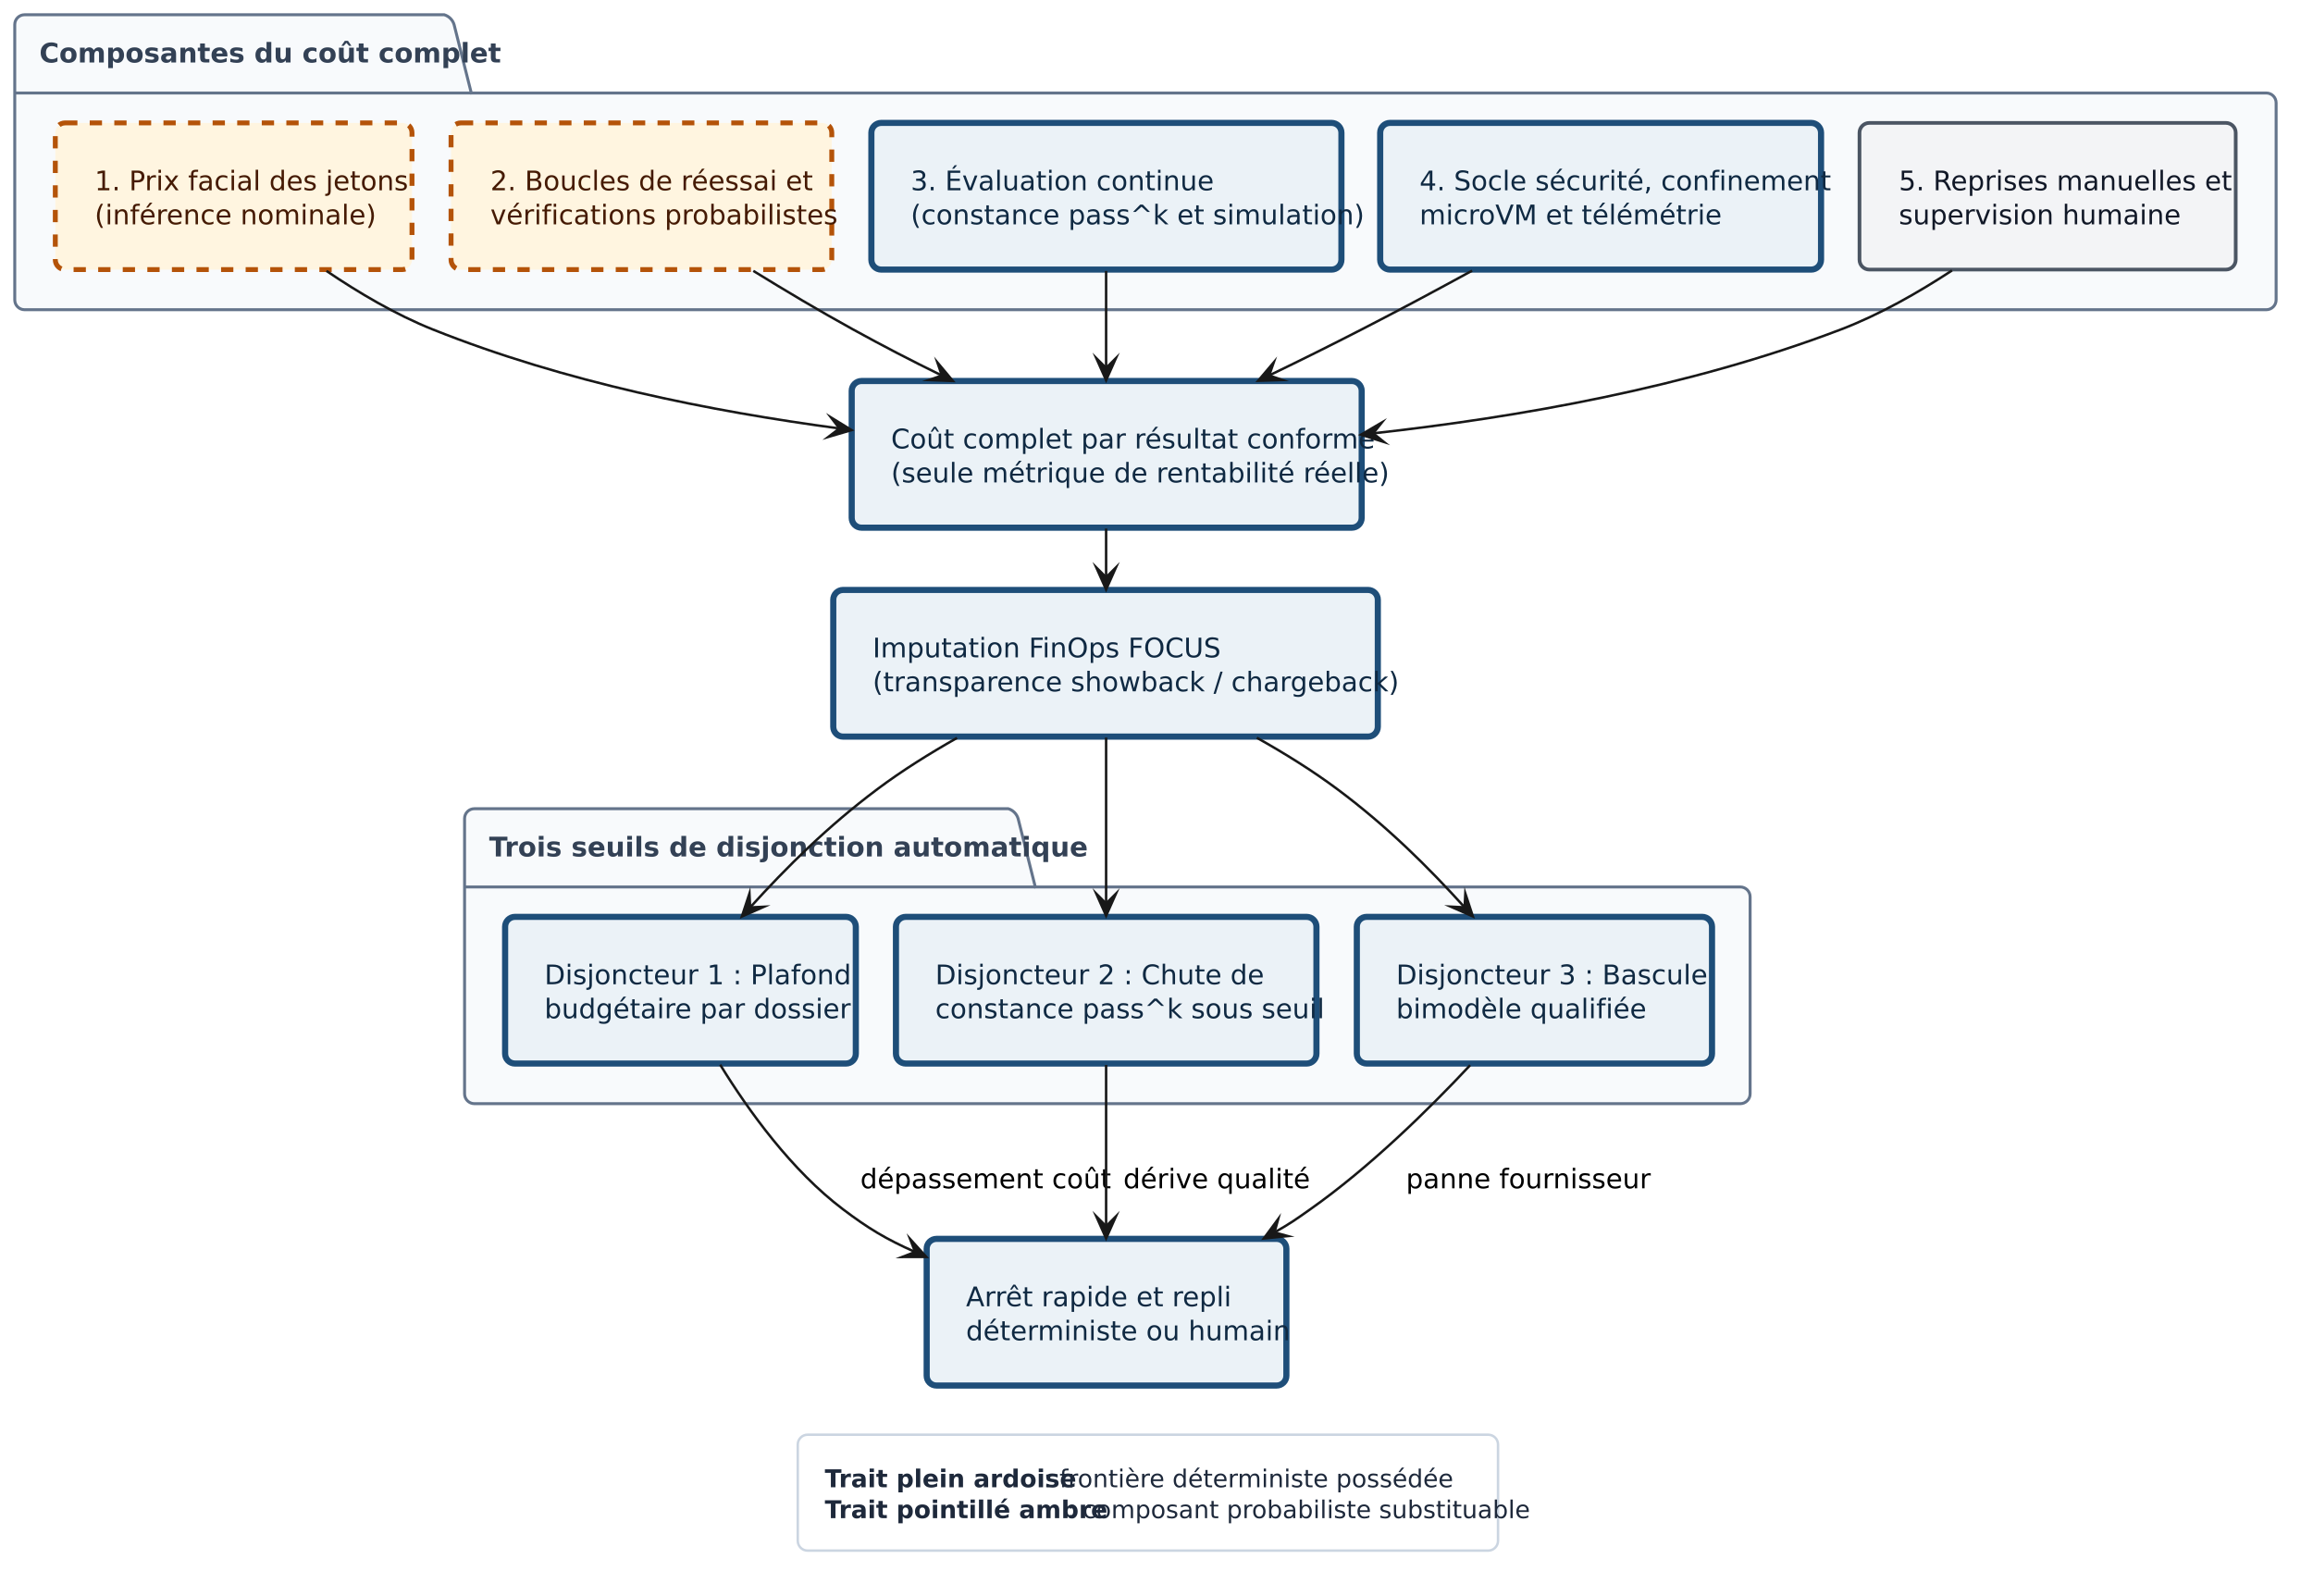
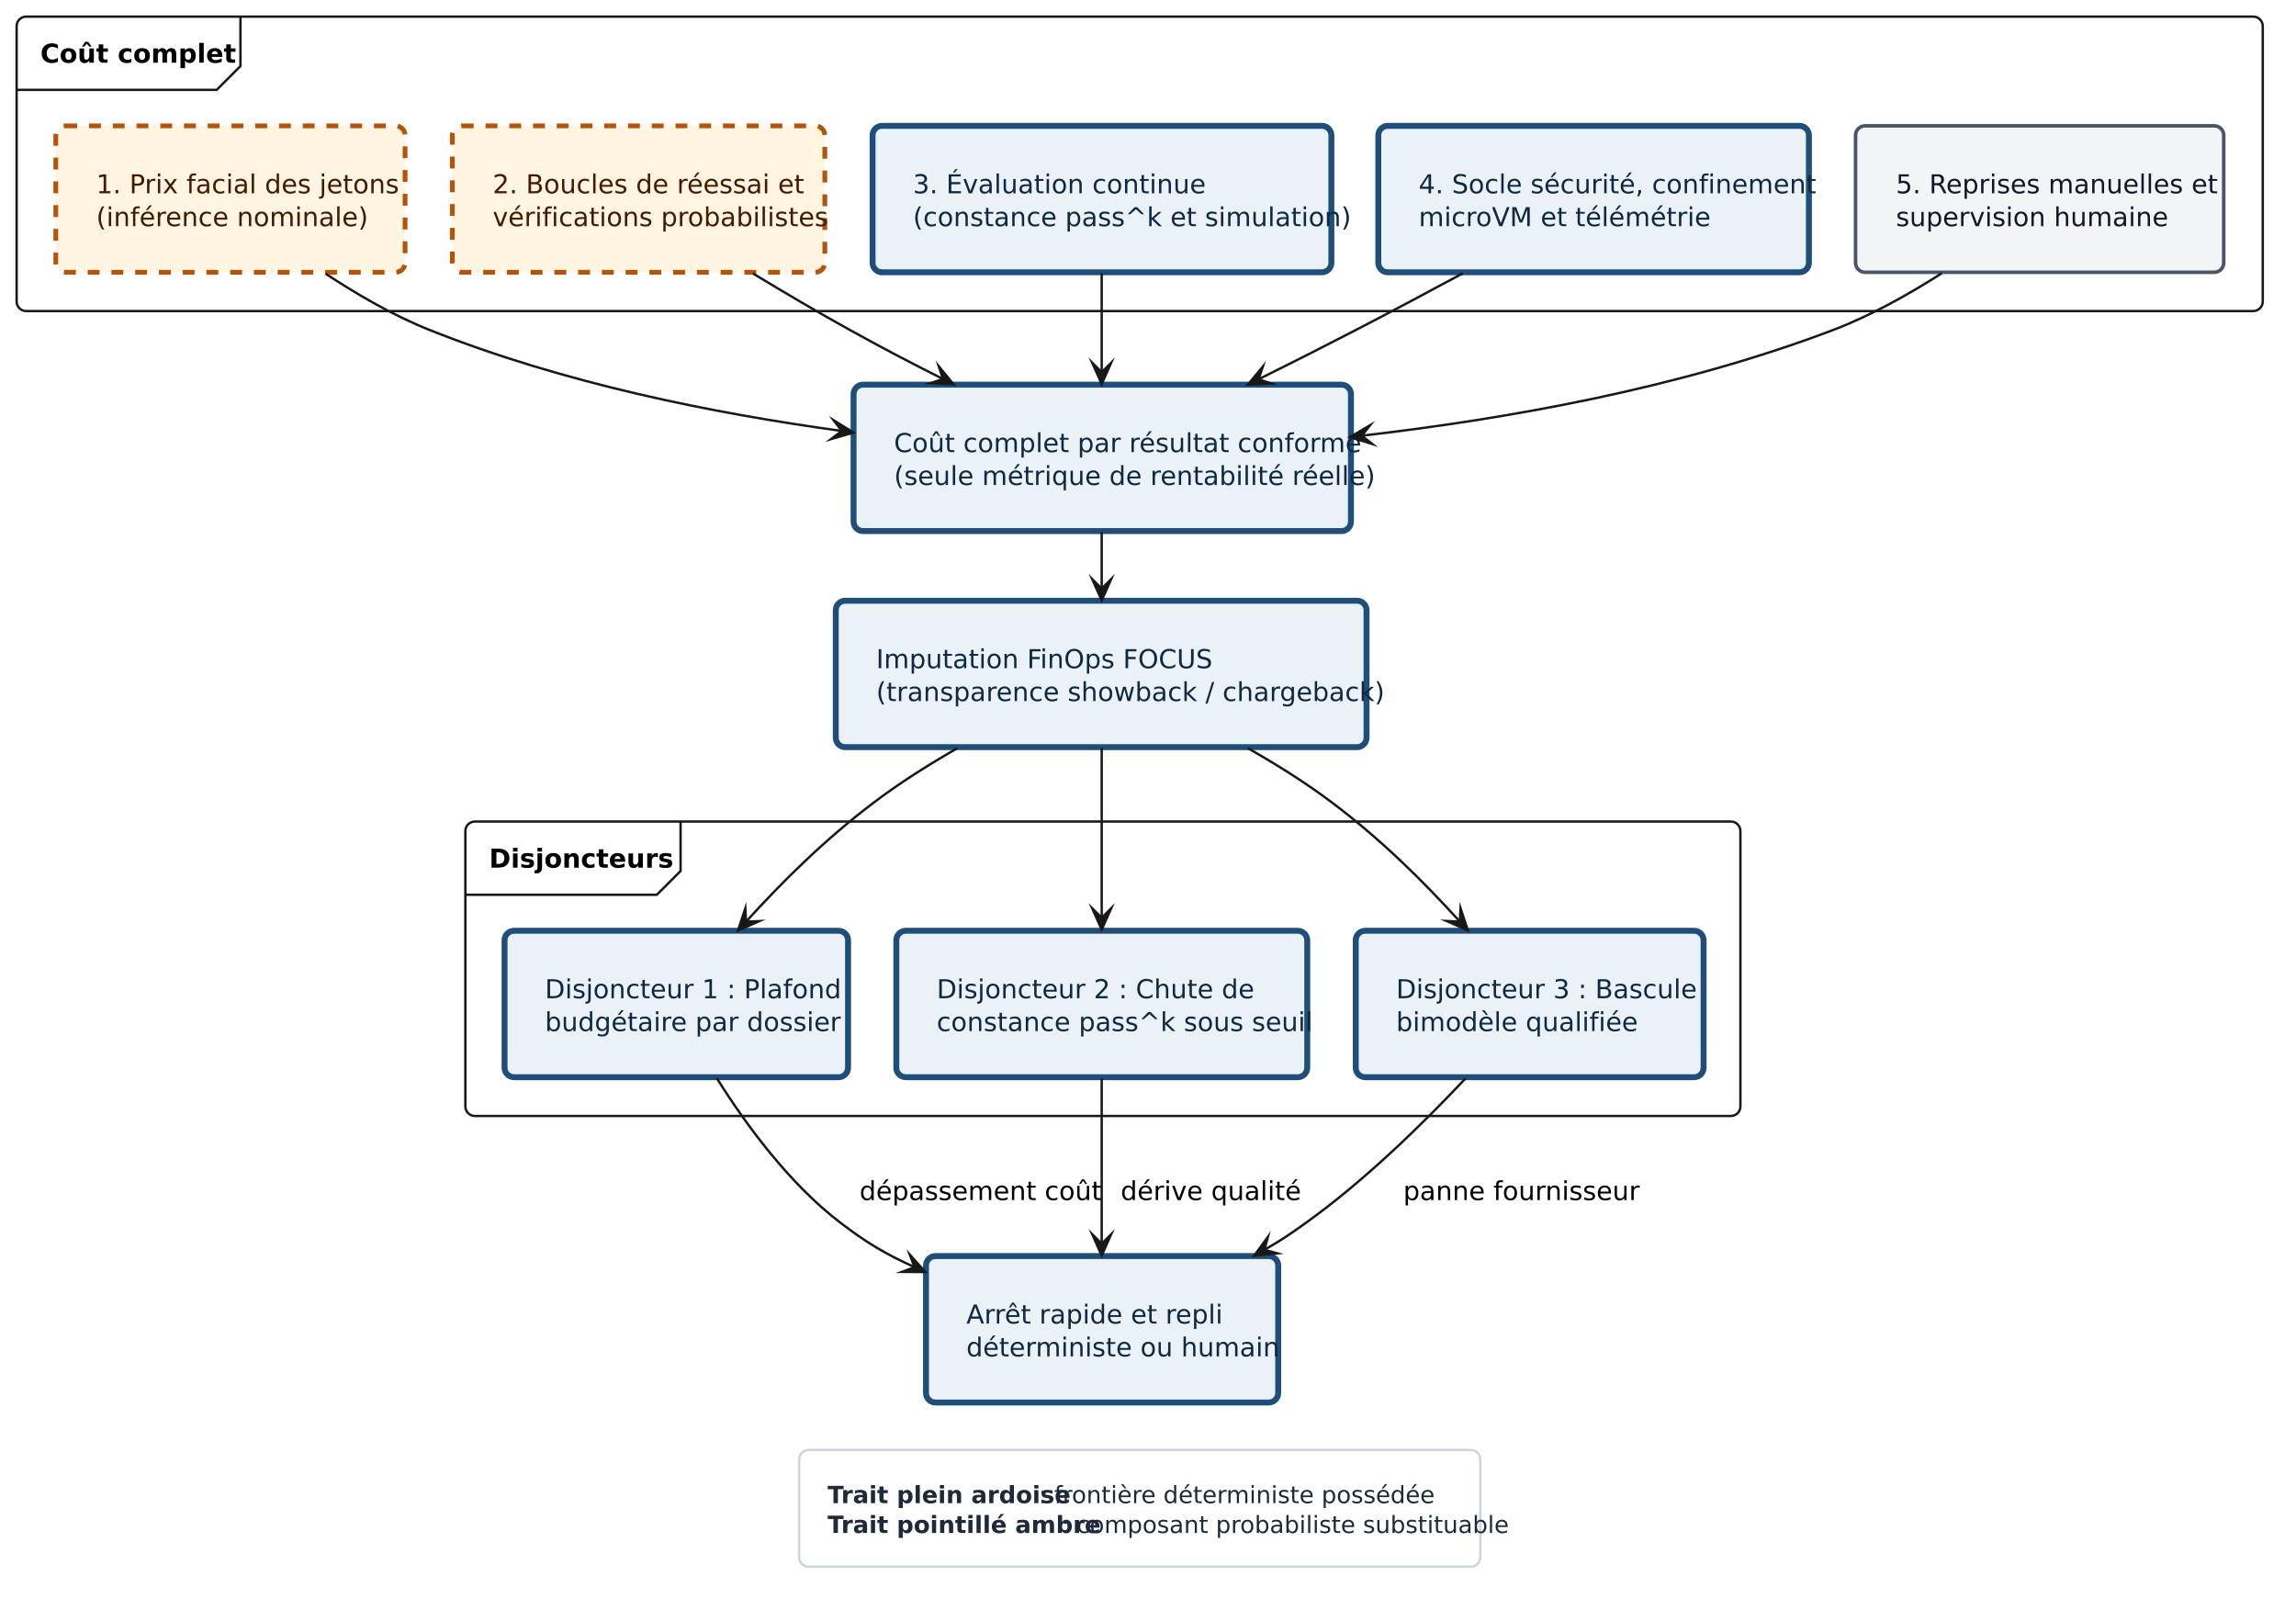
- <svg xmlns="http://www.w3.org/2000/svg" version="1.1" data-diagram-type="DESCRIPTION" style="width:941px;height:649px;background:#FFFFFF;" width="941px" height="649px" viewBox="0 0 941 649" zoomAndPan="magnify" preserveAspectRatio="none" contentStyleType="text/css">
+ <svg xmlns="http://www.w3.org/2000/svg" version="1.1" data-diagram-type="DESCRIPTION" style="width:967px;height:678px;background:#FFFFFF;" width="967px" height="678px" viewBox="0 0 967 678" zoomAndPan="magnify" preserveAspectRatio="none" contentStyleType="text/css">
  <defs />
  <g font-family="sans-serif" lengthAdjust="spacing">
-     <g class="cluster" data-qualified-name="Composantes du co.t complet" id="ent0001" data-source-line="47">
-       <path d="M10,6 L180.735,6 A6,6 0 0 1 184.735,10 L191.735,37.836 L922,37.836 A4,4 0 0 1 926,41.836 L926,122 A4,4 0 0 1 922,126 L10,126 A4,4 0 0 1 6,122 L6,10 A4,4 0 0 1 10,6" style="stroke:#64748B;stroke-width:1.2;" fill="#F8FAFC" />
-       <line x1="6" y1="37.836" x2="191.735" y2="37.836" style="stroke:#64748B;stroke-width:1.2;" />
-       <text x="16" y="25.419" fill="#334155" font-size="11" textLength="160.735" font-weight="700" font-family="'DejaVu Sans'">Composantes du coût complet</text>
+     <g class="cluster" data-qualified-name="Co.t complet" id="ent0001" data-source-line="48">
+       <rect x="7" y="7" width="946" height="124" fill="none" style="stroke:#181818;stroke-width:1;" rx="4" ry="4" />
+       <path d="M101.275,7 L101.275,27.836 L91.275,37.836 L7,37.836" style="stroke:#181818;stroke-width:1;" fill="none" />
+       <text x="17" y="26.419" fill="#000" font-size="11" textLength="70.275" font-weight="700" font-family="'DejaVu Sans'">Coût complet</text>
    </g>
-     <g class="cluster" data-qualified-name="Trois seuils de disjonction automatique" id="ent0009" data-source-line="58">
-       <path d="M193,329 L410.195,329 A6,6 0 0 1 414.195,333 L421.195,360.836 L708,360.836 A4,4 0 0 1 712,364.836 L712,445 A4,4 0 0 1 708,449 L193,449 A4,4 0 0 1 189,445 L189,333 A4,4 0 0 1 193,329" style="stroke:#64748B;stroke-width:1.2;" fill="#F8FAFC" />
-       <line x1="189" y1="360.836" x2="421.195" y2="360.836" style="stroke:#64748B;stroke-width:1.2;" />
-       <text x="199" y="348.419" fill="#334155" font-size="11" textLength="207.195" font-weight="700" font-family="'DejaVu Sans'">Trois seuils de disjonction automatique</text>
+     <g class="cluster" data-qualified-name="Disjoncteurs" id="ent0009" data-source-line="59">
+       <rect x="196" y="346" width="537" height="124" fill="none" style="stroke:#181818;stroke-width:1;" rx="4" ry="4" />
+       <path d="M286.628,346 L286.628,366.836 L276.628,376.836 L196,376.836" style="stroke:#181818;stroke-width:1;" fill="none" />
+       <text x="206" y="365.419" fill="#000" font-size="11" textLength="66.628" font-weight="700" font-family="'DejaVu Sans'">Disjoncteurs</text>
    </g>
-     <g class="entity" data-qualified-name="Composantes du co.t complet.C1" id="ent0002" data-source-line="48">
-       <rect x="22.5" y="50" width="145.11" height="59.672" fill="#FFF5E0" style="stroke:#B45309;stroke-width:2;stroke-dasharray:5,5;" rx="4" ry="4" />
-       <text x="38.5" y="77.419" fill="#451A03" font-size="11" textLength="113.11" font-family="'DejaVu Sans'">1. Prix facial des jetons</text>
-       <text x="38.5" y="91.255" fill="#451A03" font-size="11" textLength="100.273" font-family="'DejaVu Sans'">(inférence nominale)</text>
+     <g class="entity" data-qualified-name="Co.t complet.C1" id="ent0002" data-source-line="49">
+       <rect x="23.5" y="53" width="147.11" height="61.672" fill="#FFF5E0" style="stroke:#B45309;stroke-width:2;stroke-dasharray:5,5;" rx="4" ry="4" />
+       <text x="40.5" y="81.419" fill="#451A03" font-size="11" textLength="113.11" font-family="'DejaVu Sans'">1. Prix facial des jetons</text>
+       <text x="40.5" y="95.255" fill="#451A03" font-size="11" textLength="100.273" font-family="'DejaVu Sans'">(inférence nominale)</text>
    </g>
-     <g class="entity" data-qualified-name="Composantes du co.t complet.C2" id="ent0003" data-source-line="49">
-       <rect x="183.5" y="50" width="154.891" height="59.672" fill="#FFF5E0" style="stroke:#B45309;stroke-width:2;stroke-dasharray:5,5;" rx="4" ry="4" />
-       <text x="199.5" y="77.419" fill="#451A03" font-size="11" textLength="117.401" font-family="'DejaVu Sans'">2. Boucles de réessai et</text>
-       <text x="199.5" y="91.255" fill="#451A03" font-size="11" textLength="122.891" font-family="'DejaVu Sans'">vérifications probabilistes</text>
+     <g class="entity" data-qualified-name="Co.t complet.C2" id="ent0003" data-source-line="50">
+       <rect x="190.5" y="53" width="156.891" height="61.672" fill="#FFF5E0" style="stroke:#B45309;stroke-width:2;stroke-dasharray:5,5;" rx="4" ry="4" />
+       <text x="207.5" y="81.419" fill="#451A03" font-size="11" textLength="117.401" font-family="'DejaVu Sans'">2. Boucles de réessai et</text>
+       <text x="207.5" y="95.255" fill="#451A03" font-size="11" textLength="122.891" font-family="'DejaVu Sans'">vérifications probabilistes</text>
    </g>
-     <g class="entity" data-qualified-name="Composantes du co.t complet.C3" id="ent0004" data-source-line="50">
-       <rect x="354.5" y="50" width="191.231" height="59.672" fill="#EBF2F7" style="stroke:#1E4E79;stroke-width:2.5;" rx="4" ry="4" />
-       <text x="370.5" y="77.419" fill="#0F2942" font-size="11" textLength="108.244" font-family="'DejaVu Sans'">3. Évaluation continue</text>
-       <text x="370.5" y="91.255" fill="#0F2942" font-size="11" textLength="159.231" font-family="'DejaVu Sans'">(constance pass^k et simulation)</text>
+     <g class="entity" data-qualified-name="Co.t complet.C3" id="ent0004" data-source-line="51">
+       <rect x="367.5" y="53" width="193.231" height="61.672" fill="#EBF2F7" style="stroke:#1E4E79;stroke-width:2.5;" rx="4" ry="4" />
+       <text x="384.5" y="81.419" fill="#0F2942" font-size="11" textLength="108.244" font-family="'DejaVu Sans'">3. Évaluation continue</text>
+       <text x="384.5" y="95.255" fill="#0F2942" font-size="11" textLength="159.231" font-family="'DejaVu Sans'">(constance pass^k et simulation)</text>
    </g>
-     <g class="entity" data-qualified-name="Composantes du co.t complet.C4" id="ent0005" data-source-line="51">
-       <rect x="561.5" y="50" width="179.356" height="59.672" fill="#EBF2F7" style="stroke:#1E4E79;stroke-width:2.5;" rx="4" ry="4" />
-       <text x="577.5" y="77.419" fill="#0F2942" font-size="11" textLength="147.356" font-family="'DejaVu Sans'">4. Socle sécurité, confinement</text>
-       <text x="577.5" y="91.255" fill="#0F2942" font-size="11" textLength="106.971" font-family="'DejaVu Sans'">microVM et télémétrie</text>
+     <g class="entity" data-qualified-name="Co.t complet.C4" id="ent0005" data-source-line="52">
+       <rect x="580.5" y="53" width="181.356" height="61.672" fill="#EBF2F7" style="stroke:#1E4E79;stroke-width:2.5;" rx="4" ry="4" />
+       <text x="597.5" y="81.419" fill="#0F2942" font-size="11" textLength="147.356" font-family="'DejaVu Sans'">4. Socle sécurité, confinement</text>
+       <text x="597.5" y="95.255" fill="#0F2942" font-size="11" textLength="106.971" font-family="'DejaVu Sans'">microVM et télémétrie</text>
    </g>
-     <g class="entity" data-qualified-name="Composantes du co.t complet.C5" id="ent0006" data-source-line="52">
-       <rect x="756.5" y="50" width="153.059" height="59.672" fill="#F3F4F6" style="stroke:#4B5563;stroke-width:1.5;" rx="4" ry="4" />
-       <text x="772.5" y="77.419" fill="#111827" font-size="11" textLength="121.059" font-family="'DejaVu Sans'">5. Reprises manuelles et</text>
-       <text x="772.5" y="91.255" fill="#111827" font-size="11" textLength="100.891" font-family="'DejaVu Sans'">supervision humaine</text>
+     <g class="entity" data-qualified-name="Co.t complet.C5" id="ent0006" data-source-line="53">
+       <rect x="781.5" y="53" width="155.059" height="61.672" fill="#F3F4F6" style="stroke:#4B5563;stroke-width:1.5;" rx="4" ry="4" />
+       <text x="798.5" y="81.419" fill="#111827" font-size="11" textLength="121.059" font-family="'DejaVu Sans'">5. Reprises manuelles et</text>
+       <text x="798.5" y="95.255" fill="#111827" font-size="11" textLength="100.891" font-family="'DejaVu Sans'">supervision humaine</text>
    </g>
-     <g class="entity" data-qualified-name="Trois seuils de disjonction automatique.D1" id="ent0010" data-source-line="59">
-       <rect x="205.5" y="373" width="142.671" height="59.672" fill="#EBF2F7" style="stroke:#1E4E79;stroke-width:2.5;" rx="4" ry="4" />
-       <text x="221.5" y="400.419" fill="#0F2942" font-size="11" textLength="110.671" font-family="'DejaVu Sans'">Disjoncteur 1 : Plafond</text>
-       <text x="221.5" y="414.255" fill="#0F2942" font-size="11" textLength="109.458" font-family="'DejaVu Sans'">budgétaire par dossier</text>
+     <g class="entity" data-qualified-name="Disjoncteurs.D1" id="ent0010" data-source-line="60">
+       <rect x="212.5" y="392" width="144.671" height="61.672" fill="#EBF2F7" style="stroke:#1E4E79;stroke-width:2.5;" rx="4" ry="4" />
+       <text x="229.5" y="420.419" fill="#0F2942" font-size="11" textLength="110.671" font-family="'DejaVu Sans'">Disjoncteur 1 : Plafond</text>
+       <text x="229.5" y="434.255" fill="#0F2942" font-size="11" textLength="109.458" font-family="'DejaVu Sans'">budgétaire par dossier</text>
    </g>
-     <g class="entity" data-qualified-name="Trois seuils de disjonction automatique.D2" id="ent0011" data-source-line="60">
-       <rect x="364.5" y="373" width="171.068" height="59.672" fill="#EBF2F7" style="stroke:#1E4E79;stroke-width:2.5;" rx="4" ry="4" />
-       <text x="380.5" y="400.419" fill="#0F2942" font-size="11" textLength="118.008" font-family="'DejaVu Sans'">Disjoncteur 2 : Chute de</text>
-       <text x="380.5" y="414.255" fill="#0F2942" font-size="11" textLength="139.068" font-family="'DejaVu Sans'">constance pass^k sous seuil</text>
+     <g class="entity" data-qualified-name="Disjoncteurs.D2" id="ent0011" data-source-line="61">
+       <rect x="377.5" y="392" width="173.068" height="61.672" fill="#EBF2F7" style="stroke:#1E4E79;stroke-width:2.5;" rx="4" ry="4" />
+       <text x="394.5" y="420.419" fill="#0F2942" font-size="11" textLength="118.008" font-family="'DejaVu Sans'">Disjoncteur 2 : Chute de</text>
+       <text x="394.5" y="434.255" fill="#0F2942" font-size="11" textLength="139.068" font-family="'DejaVu Sans'">constance pass^k sous seuil</text>
    </g>
-     <g class="entity" data-qualified-name="Trois seuils de disjonction automatique.D3" id="ent0012" data-source-line="61">
-       <rect x="552" y="373" width="144.498" height="59.672" fill="#EBF2F7" style="stroke:#1E4E79;stroke-width:2.5;" rx="4" ry="4" />
-       <text x="568" y="400.419" fill="#0F2942" font-size="11" textLength="112.498" font-family="'DejaVu Sans'">Disjoncteur 3 : Bascule</text>
-       <text x="568" y="414.255" fill="#0F2942" font-size="11" textLength="88.671" font-family="'DejaVu Sans'">bimodèle qualifiée</text>
+     <g class="entity" data-qualified-name="Disjoncteurs.D3" id="ent0012" data-source-line="62">
+       <rect x="571" y="392" width="146.498" height="61.672" fill="#EBF2F7" style="stroke:#1E4E79;stroke-width:2.5;" rx="4" ry="4" />
+       <text x="588" y="420.419" fill="#0F2942" font-size="11" textLength="112.498" font-family="'DejaVu Sans'">Disjoncteur 3 : Bascule</text>
+       <text x="588" y="434.255" fill="#0F2942" font-size="11" textLength="88.671" font-family="'DejaVu Sans'">bimodèle qualifiée</text>
    </g>
-     <g class="entity" data-qualified-name="CPO" id="ent0007" data-source-line="55">
-       <rect x="346.5" y="155" width="207.479" height="59.672" fill="#EBF2F7" style="stroke:#1E4E79;stroke-width:2.5;" rx="4" ry="4" />
-       <text x="362.5" y="182.419" fill="#0F2942" font-size="11" textLength="171.8" font-family="'DejaVu Sans'">Coût complet par résultat conforme</text>
-       <text x="362.5" y="196.255" fill="#0F2942" font-size="11" textLength="175.479" font-family="'DejaVu Sans'">(seule métrique de rentabilité réelle)</text>
+     <g class="entity" data-qualified-name="CPO" id="ent0007" data-source-line="56">
+       <rect x="359.5" y="162" width="209.479" height="61.672" fill="#EBF2F7" style="stroke:#1E4E79;stroke-width:2.5;" rx="4" ry="4" />
+       <text x="376.5" y="190.419" fill="#0F2942" font-size="11" textLength="171.8" font-family="'DejaVu Sans'">Coût complet par résultat conforme</text>
+       <text x="376.5" y="204.255" fill="#0F2942" font-size="11" textLength="175.479" font-family="'DejaVu Sans'">(seule métrique de rentabilité réelle)</text>
    </g>
-     <g class="entity" data-qualified-name="FOCUS" id="ent0008" data-source-line="56">
-       <rect x="339" y="240" width="221.541" height="59.672" fill="#EBF2F7" style="stroke:#1E4E79;stroke-width:2.5;" rx="4" ry="4" />
-       <text x="355" y="267.419" fill="#0F2942" font-size="11" textLength="131.431" font-family="'DejaVu Sans'">Imputation FinOps FOCUS</text>
-       <text x="355" y="281.255" fill="#0F2942" font-size="11" textLength="189.541" font-family="'DejaVu Sans'">(transparence showback / chargeback)</text>
+     <g class="entity" data-qualified-name="FOCUS" id="ent0008" data-source-line="57">
+       <rect x="352" y="253" width="223.541" height="61.672" fill="#EBF2F7" style="stroke:#1E4E79;stroke-width:2.5;" rx="4" ry="4" />
+       <text x="369" y="281.419" fill="#0F2942" font-size="11" textLength="131.431" font-family="'DejaVu Sans'">Imputation FinOps FOCUS</text>
+       <text x="369" y="295.255" fill="#0F2942" font-size="11" textLength="189.541" font-family="'DejaVu Sans'">(transparence showback / chargeback)</text>
    </g>
-     <g class="entity" data-qualified-name="STOP" id="ent0013" data-source-line="64">
-       <rect x="377" y="504" width="146.34" height="59.672" fill="#EBF2F7" style="stroke:#1E4E79;stroke-width:2.5;" rx="4" ry="4" />
-       <text x="393" y="531.419" fill="#0F2942" font-size="11" textLength="93.543" font-family="'DejaVu Sans'">Arrêt rapide et repli</text>
-       <text x="393" y="545.255" fill="#0F2942" font-size="11" textLength="114.34" font-family="'DejaVu Sans'">déterministe ou humain</text>
+     <g class="entity" data-qualified-name="STOP" id="ent0013" data-source-line="65">
+       <rect x="390" y="529" width="148.34" height="61.672" fill="#EBF2F7" style="stroke:#1E4E79;stroke-width:2.5;" rx="4" ry="4" />
+       <text x="407" y="557.419" fill="#0F2942" font-size="11" textLength="93.543" font-family="'DejaVu Sans'">Arrêt rapide et repli</text>
+       <text x="407" y="571.255" fill="#0F2942" font-size="11" textLength="114.34" font-family="'DejaVu Sans'">déterministe ou humain</text>
    </g>
-     <g class="link" data-entity-1="ent0002" data-entity-2="ent0007" id="lnk14" data-source-line="66" data-link-type="dependency">
-       <path d="M132.81,110.22 C145.88,119.07 161.02,128.02 176,134 C230.11,155.61 289.034,167.287 341.494,174.307" style="stroke:#181818;stroke-width:1;" fill="none" id="C1-to-CPO" />
-       <polygon points="346.45,174.97,338.06,169.812,341.494,174.307,336.999,177.741,346.45,174.97" fill="#181818" style="stroke:#181818;stroke-width:1;stroke-linejoin:miter;stroke-miterlimit:10;" />
+     <g class="link" data-entity-1="ent0002" data-entity-2="ent0007" id="lnk14" data-source-line="67" data-link-type="dependency">
+       <path d="M137.15,115.28 C150.51,124.1 165.86,132.98 181,139 C237.79,161.57 299.927,173.988 354.527,181.508" style="stroke:#181818;stroke-width:1;" fill="none" id="C1-to-CPO" />
+       <polygon points="359.48,182.19,351.11,176.999,354.527,181.508,350.018,184.925,359.48,182.19" fill="#181818" style="stroke:#181818;stroke-width:1;stroke-linejoin:miter;stroke-miterlimit:10;" />
    </g>
-     <g class="link" data-entity-1="ent0003" data-entity-2="ent0007" id="lnk15" data-source-line="67" data-link-type="dependency">
-       <path d="M306.47,110.2 C319.41,118.18 333.63,126.66 347,134 C359.98,141.13 369.642,146.136 383.182,152.786" style="stroke:#181818;stroke-width:1;" fill="none" id="C2-to-CPO" />
-       <polygon points="387.67,154.99,381.355,147.432,383.182,152.786,377.828,154.613,387.67,154.99" fill="#181818" style="stroke:#181818;stroke-width:1;stroke-linejoin:miter;stroke-miterlimit:10;" />
+     <g class="link" data-entity-1="ent0003" data-entity-2="ent0007" id="lnk15" data-source-line="68" data-link-type="dependency">
+       <path d="M317.08,115.15 C330.22,123.13 344.55,131.57 358,139 C371.96,146.71 382.713,152.364 397.153,159.624" style="stroke:#181818;stroke-width:1;" fill="none" id="C2-to-CPO" />
+       <polygon points="401.62,161.87,395.376,154.254,397.153,159.624,391.782,161.401,401.62,161.87" fill="#181818" style="stroke:#181818;stroke-width:1;stroke-linejoin:miter;stroke-miterlimit:10;" />
    </g>
-     <g class="link" data-entity-1="ent0004" data-entity-2="ent0007" id="lnk16" data-source-line="68" data-link-type="dependency">
-       <path d="M450,110.24 C450,124.16 450,135.76 450,149.69" style="stroke:#181818;stroke-width:1;" fill="none" id="C3-to-CPO" />
-       <polygon points="450,154.69,454,145.69,450,149.69,446,145.69,450,154.69" fill="#181818" style="stroke:#181818;stroke-width:1;stroke-linejoin:miter;stroke-miterlimit:10;" />
+     <g class="link" data-entity-1="ent0004" data-entity-2="ent0007" id="lnk16" data-source-line="69" data-link-type="dependency">
+       <path d="M464,115.09 C464,129.68 464,142.16 464,156.76" style="stroke:#181818;stroke-width:1;" fill="none" id="C3-to-CPO" />
+       <polygon points="464,161.76,468,152.76,464,156.76,460,152.76,464,161.76" fill="#181818" style="stroke:#181818;stroke-width:1;stroke-linejoin:miter;stroke-miterlimit:10;" />
    </g>
-     <g class="link" data-entity-1="ent0005" data-entity-2="ent0007" id="lnk17" data-source-line="69" data-link-type="dependency">
-       <path d="M598.91,110.11 C584.45,118.01 568.68,126.47 554,134 C540.45,140.95 530.282,146.005 516.352,152.735" style="stroke:#181818;stroke-width:1;" fill="none" id="C4-to-CPO" />
-       <polygon points="511.85,154.91,521.694,154.597,516.352,152.735,518.214,147.393,511.85,154.91" fill="#181818" style="stroke:#181818;stroke-width:1;stroke-linejoin:miter;stroke-miterlimit:10;" />
+     <g class="link" data-entity-1="ent0005" data-entity-2="ent0007" id="lnk17" data-source-line="70" data-link-type="dependency">
+       <path d="M616.17,115.06 C601.55,122.95 585.72,131.38 571,139 C556.36,146.57 544.979,152.338 530.059,159.738" style="stroke:#181818;stroke-width:1;" fill="none" id="C4-to-CPO" />
+       <polygon points="525.58,161.96,535.42,161.544,530.059,159.738,531.865,154.378,525.58,161.96" fill="#181818" style="stroke:#181818;stroke-width:1;stroke-linejoin:miter;stroke-miterlimit:10;" />
    </g>
-     <g class="link" data-entity-1="ent0006" data-entity-2="ent0007" id="lnk18" data-source-line="70" data-link-type="dependency">
-       <path d="M794.13,110.04 C780.47,118.99 764.63,128.04 749,134 C686.55,157.81 617.439,169.757 558.649,176.297" style="stroke:#181818;stroke-width:1;" fill="none" id="C5-to-CPO" />
-       <polygon points="553.68,176.85,563.067,179.83,558.649,176.297,562.183,171.879,553.68,176.85" fill="#181818" style="stroke:#181818;stroke-width:1;stroke-linejoin:miter;stroke-miterlimit:10;" />
+     <g class="link" data-entity-1="ent0006" data-entity-2="ent0007" id="lnk18" data-source-line="71" data-link-type="dependency">
+       <path d="M817.78,115.1 C803.84,124.02 787.79,133 772,139 C706.82,163.75 634.437,176.433 573.557,183.503" style="stroke:#181818;stroke-width:1;" fill="none" id="C5-to-CPO" />
+       <polygon points="568.59,184.08,577.991,187.015,573.557,183.503,577.068,179.069,568.59,184.08" fill="#181818" style="stroke:#181818;stroke-width:1;stroke-linejoin:miter;stroke-miterlimit:10;" />
    </g>
-     <g class="link" data-entity-1="ent0007" data-entity-2="ent0008" id="lnk19" data-source-line="71" data-link-type="dependency">
-       <path d="M450,215.03 C450,223.07 450,226.8 450,234.85" style="stroke:#181818;stroke-width:1;" fill="none" id="CPO-to-FOCUS" />
-       <polygon points="450,239.85,454,230.85,450,234.85,446,230.85,450,239.85" fill="#181818" style="stroke:#181818;stroke-width:1;stroke-linejoin:miter;stroke-miterlimit:10;" />
+     <g class="link" data-entity-1="ent0007" data-entity-2="ent0008" id="lnk19" data-source-line="72" data-link-type="dependency">
+       <path d="M464,224.13 C464,233.41 464,238.62 464,247.9" style="stroke:#181818;stroke-width:1;" fill="none" id="CPO-to-FOCUS" />
+       <polygon points="464,252.9,468,243.9,464,247.9,460,243.9,464,252.9" fill="#181818" style="stroke:#181818;stroke-width:1;stroke-linejoin:miter;stroke-miterlimit:10;" />
    </g>
-     <g class="link" data-entity-1="ent0008" data-entity-2="ent0010" id="lnk20" data-source-line="72" data-link-type="dependency">
-       <path d="M389.35,300.21 C378.22,306.5 366.98,313.53 357,321 C336.74,336.16 320.099,352.707 305.169,369.167" style="stroke:#181818;stroke-width:1;" fill="none" id="FOCUS-to-D1" />
-       <polygon points="301.81,372.87,310.819,368.891,305.169,369.167,304.894,363.516,301.81,372.87" fill="#181818" style="stroke:#181818;stroke-width:1;stroke-linejoin:miter;stroke-miterlimit:10;" />
+     <g class="link" data-entity-1="ent0008" data-entity-2="ent0010" id="lnk20" data-source-line="73" data-link-type="dependency">
+       <path d="M403.2,315.11 C391.13,322.02 378.85,329.78 368,338 C347.08,353.84 329.697,371.143 314.177,388.183" style="stroke:#181818;stroke-width:1;" fill="none" id="FOCUS-to-D1" />
+       <polygon points="310.81,391.88,319.828,387.92,314.177,388.183,313.913,382.533,310.81,391.88" fill="#181818" style="stroke:#181818;stroke-width:1;stroke-linejoin:miter;stroke-miterlimit:10;" />
    </g>
-     <g class="link" data-entity-1="ent0008" data-entity-2="ent0011" id="lnk21" data-source-line="73" data-link-type="dependency">
-       <path d="M450,300.07 C450,321.63 450,345.91 450,367.56" style="stroke:#181818;stroke-width:1;" fill="none" id="FOCUS-to-D2" />
-       <polygon points="450,372.56,454,363.56,450,367.56,446,363.56,450,372.56" fill="#181818" style="stroke:#181818;stroke-width:1;stroke-linejoin:miter;stroke-miterlimit:10;" />
+     <g class="link" data-entity-1="ent0008" data-entity-2="ent0011" id="lnk21" data-source-line="74" data-link-type="dependency">
+       <path d="M464,315.07 C464,337.75 464,363.75 464,386.53" style="stroke:#181818;stroke-width:1;" fill="none" id="FOCUS-to-D2" />
+       <polygon points="464,391.53,468,382.53,464,386.53,460,382.53,464,391.53" fill="#181818" style="stroke:#181818;stroke-width:1;stroke-linejoin:miter;stroke-miterlimit:10;" />
    </g>
-     <g class="link" data-entity-1="ent0008" data-entity-2="ent0012" id="lnk22" data-source-line="74" data-link-type="dependency">
-       <path d="M511.32,300.14 C522.56,306.44 533.92,313.49 544,321 C564.29,336.11 580.932,352.656 595.862,369.126" style="stroke:#181818;stroke-width:1;" fill="none" id="FOCUS-to-D3" />
-       <polygon points="599.22,372.83,596.139,363.475,595.862,369.126,590.212,368.848,599.22,372.83" fill="#181818" style="stroke:#181818;stroke-width:1;stroke-linejoin:miter;stroke-miterlimit:10;" />
+     <g class="link" data-entity-1="ent0008" data-entity-2="ent0012" id="lnk22" data-source-line="75" data-link-type="dependency">
+       <path d="M525.45,315.04 C537.64,321.96 550.04,329.74 561,338 C581.96,353.79 599.345,371.091 614.855,388.141" style="stroke:#181818;stroke-width:1;" fill="none" id="FOCUS-to-D3" />
+       <polygon points="618.22,391.84,615.123,382.491,614.855,388.141,609.205,387.874,618.22,391.84" fill="#181818" style="stroke:#181818;stroke-width:1;stroke-linejoin:miter;stroke-miterlimit:10;" />
    </g>
-     <g class="link" data-entity-1="ent0010" data-entity-2="ent0013" id="lnk23" data-source-line="75" data-link-type="dependency">
-       <path d="M292.99,433.15 C304.68,452.14 322.12,476.24 343,492 C353.16,499.67 360.357,504.048 372.297,509.328" style="stroke:#181818;stroke-width:1;" fill="none" id="D1-to-STOP" />
-       <polygon points="376.87,511.35,370.257,504.052,372.297,509.328,367.021,511.368,376.87,511.35" fill="#181818" style="stroke:#181818;stroke-width:1;stroke-linejoin:miter;stroke-miterlimit:10;" />
-       <text x="350" y="483.419" fill="#000" font-size="11" textLength="89.891" font-family="'DejaVu Sans'">dépassement coût</text>
+     <g class="link" data-entity-1="ent0010" data-entity-2="ent0013" id="lnk23" data-source-line="76" data-link-type="dependency">
+       <path d="M301.86,454.04 C314.16,473.63 332.4,498.53 354,515 C364.71,523.17 372.595,527.978 385.165,533.668" style="stroke:#181818;stroke-width:1;" fill="none" id="D1-to-STOP" />
+       <polygon points="389.72,535.73,383.17,528.375,385.165,533.668,379.871,535.663,389.72,535.73" fill="#181818" style="stroke:#181818;stroke-width:1;stroke-linejoin:miter;stroke-miterlimit:10;" />
+       <text x="362" y="505.419" fill="#000" font-size="11" textLength="89.891" font-family="'DejaVu Sans'">dépassement coût</text>
    </g>
-     <g class="link" data-entity-1="ent0011" data-entity-2="ent0013" id="lnk24" data-source-line="76" data-link-type="dependency">
-       <path d="M450,433.27 C450,454.38 450,477.76 450,498.84" style="stroke:#181818;stroke-width:1;" fill="none" id="D2-to-STOP" />
-       <polygon points="450,503.84,454,494.84,450,498.84,446,494.84,450,503.84" fill="#181818" style="stroke:#181818;stroke-width:1;stroke-linejoin:miter;stroke-miterlimit:10;" />
-       <text x="457" y="483.419" fill="#000" font-size="11" textLength="65.431" font-family="'DejaVu Sans'">dérive qualité</text>
+     <g class="link" data-entity-1="ent0011" data-entity-2="ent0013" id="lnk24" data-source-line="77" data-link-type="dependency">
+       <path d="M464,454.3 C464,476.53 464,501.59 464,523.8" style="stroke:#181818;stroke-width:1;" fill="none" id="D2-to-STOP" />
+       <polygon points="464,528.8,468,519.8,464,523.8,460,519.8,464,528.8" fill="#181818" style="stroke:#181818;stroke-width:1;stroke-linejoin:miter;stroke-miterlimit:10;" />
+       <text x="472" y="505.419" fill="#000" font-size="11" textLength="65.431" font-family="'DejaVu Sans'">dérive qualité</text>
    </g>
-     <g class="link" data-entity-1="ent0012" data-entity-2="ent0013" id="lnk25" data-source-line="77" data-link-type="dependency">
-       <path d="M598.1,433.35 C580.88,451.72 557.08,475.04 533,492 C527.09,496.17 525.037,497.66 518.507,501.37" style="stroke:#181818;stroke-width:1;" fill="none" id="D3-to-STOP" />
-       <polygon points="514.16,503.84,523.961,502.872,518.507,501.37,520.009,495.916,514.16,503.84" fill="#181818" style="stroke:#181818;stroke-width:1;stroke-linejoin:miter;stroke-miterlimit:10;" />
-       <text x="572" y="483.419" fill="#000" font-size="11" textLength="88.059" font-family="'DejaVu Sans'">panne fournisseur</text>
+     <g class="link" data-entity-1="ent0012" data-entity-2="ent0013" id="lnk25" data-source-line="78" data-link-type="dependency">
+       <path d="M617.17,454.24 C599.35,473.19 574.75,497.29 550,515 C543.18,519.88 540.077,522.043 532.527,526.373" style="stroke:#181818;stroke-width:1;" fill="none" id="D3-to-STOP" />
+       <polygon points="528.19,528.86,537.987,527.852,532.527,526.373,534.007,520.913,528.19,528.86" fill="#181818" style="stroke:#181818;stroke-width:1;stroke-linejoin:miter;stroke-miterlimit:10;" />
+       <text x="591" y="505.419" fill="#000" font-size="11" textLength="88.059" font-family="'DejaVu Sans'">panne fournisseur</text>
    </g>
-     <g class="legend" data-source-line="84">
-       <rect x="324.555" y="583.672" width="284.891" height="47.156" fill="none" style="stroke:#CBD5E1;stroke-width:1;" rx="4" ry="4" />
-       <text x="335.555" y="605.053" fill="#1E293B" font-size="10" textLength="86.133" font-weight="700" font-family="'DejaVu Sans'">Trait plein ardoise</text>
-       <text x="424.466" y="605.053" fill="#1E293B" font-size="10" textLength="145.635" font-family="'DejaVu Sans'">: frontière déterministe possédée</text>
-       <text x="335.555" y="617.631" fill="#1E293B" font-size="10" textLength="95.571" font-weight="700" font-family="'DejaVu Sans'">Trait pointillé ambre</text>
-       <text x="433.904" y="617.631" fill="#1E293B" font-size="10" textLength="164.541" font-family="'DejaVu Sans'">: composant probabiliste substituable</text>
+     <g class="legend" data-source-line="85">
+       <rect x="336.555" y="610.672" width="286.891" height="49.156" fill="none" style="stroke:#CBD5E1;stroke-width:1;" rx="4" ry="4" />
+       <text x="348.555" y="633.053" fill="#1E293B" font-size="10" textLength="86.133" font-weight="700" font-family="'DejaVu Sans'">Trait plein ardoise</text>
+       <text x="437.466" y="633.053" fill="#1E293B" font-size="10" textLength="145.635" font-family="'DejaVu Sans'">: frontière déterministe possédée</text>
+       <text x="348.555" y="645.631" fill="#1E293B" font-size="10" textLength="95.571" font-weight="700" font-family="'DejaVu Sans'">Trait pointillé ambre</text>
+       <text x="446.904" y="645.631" fill="#1E293B" font-size="10" textLength="164.541" font-family="'DejaVu Sans'">: composant probabiliste substituable</text>
    </g>
  </g>
</svg>
